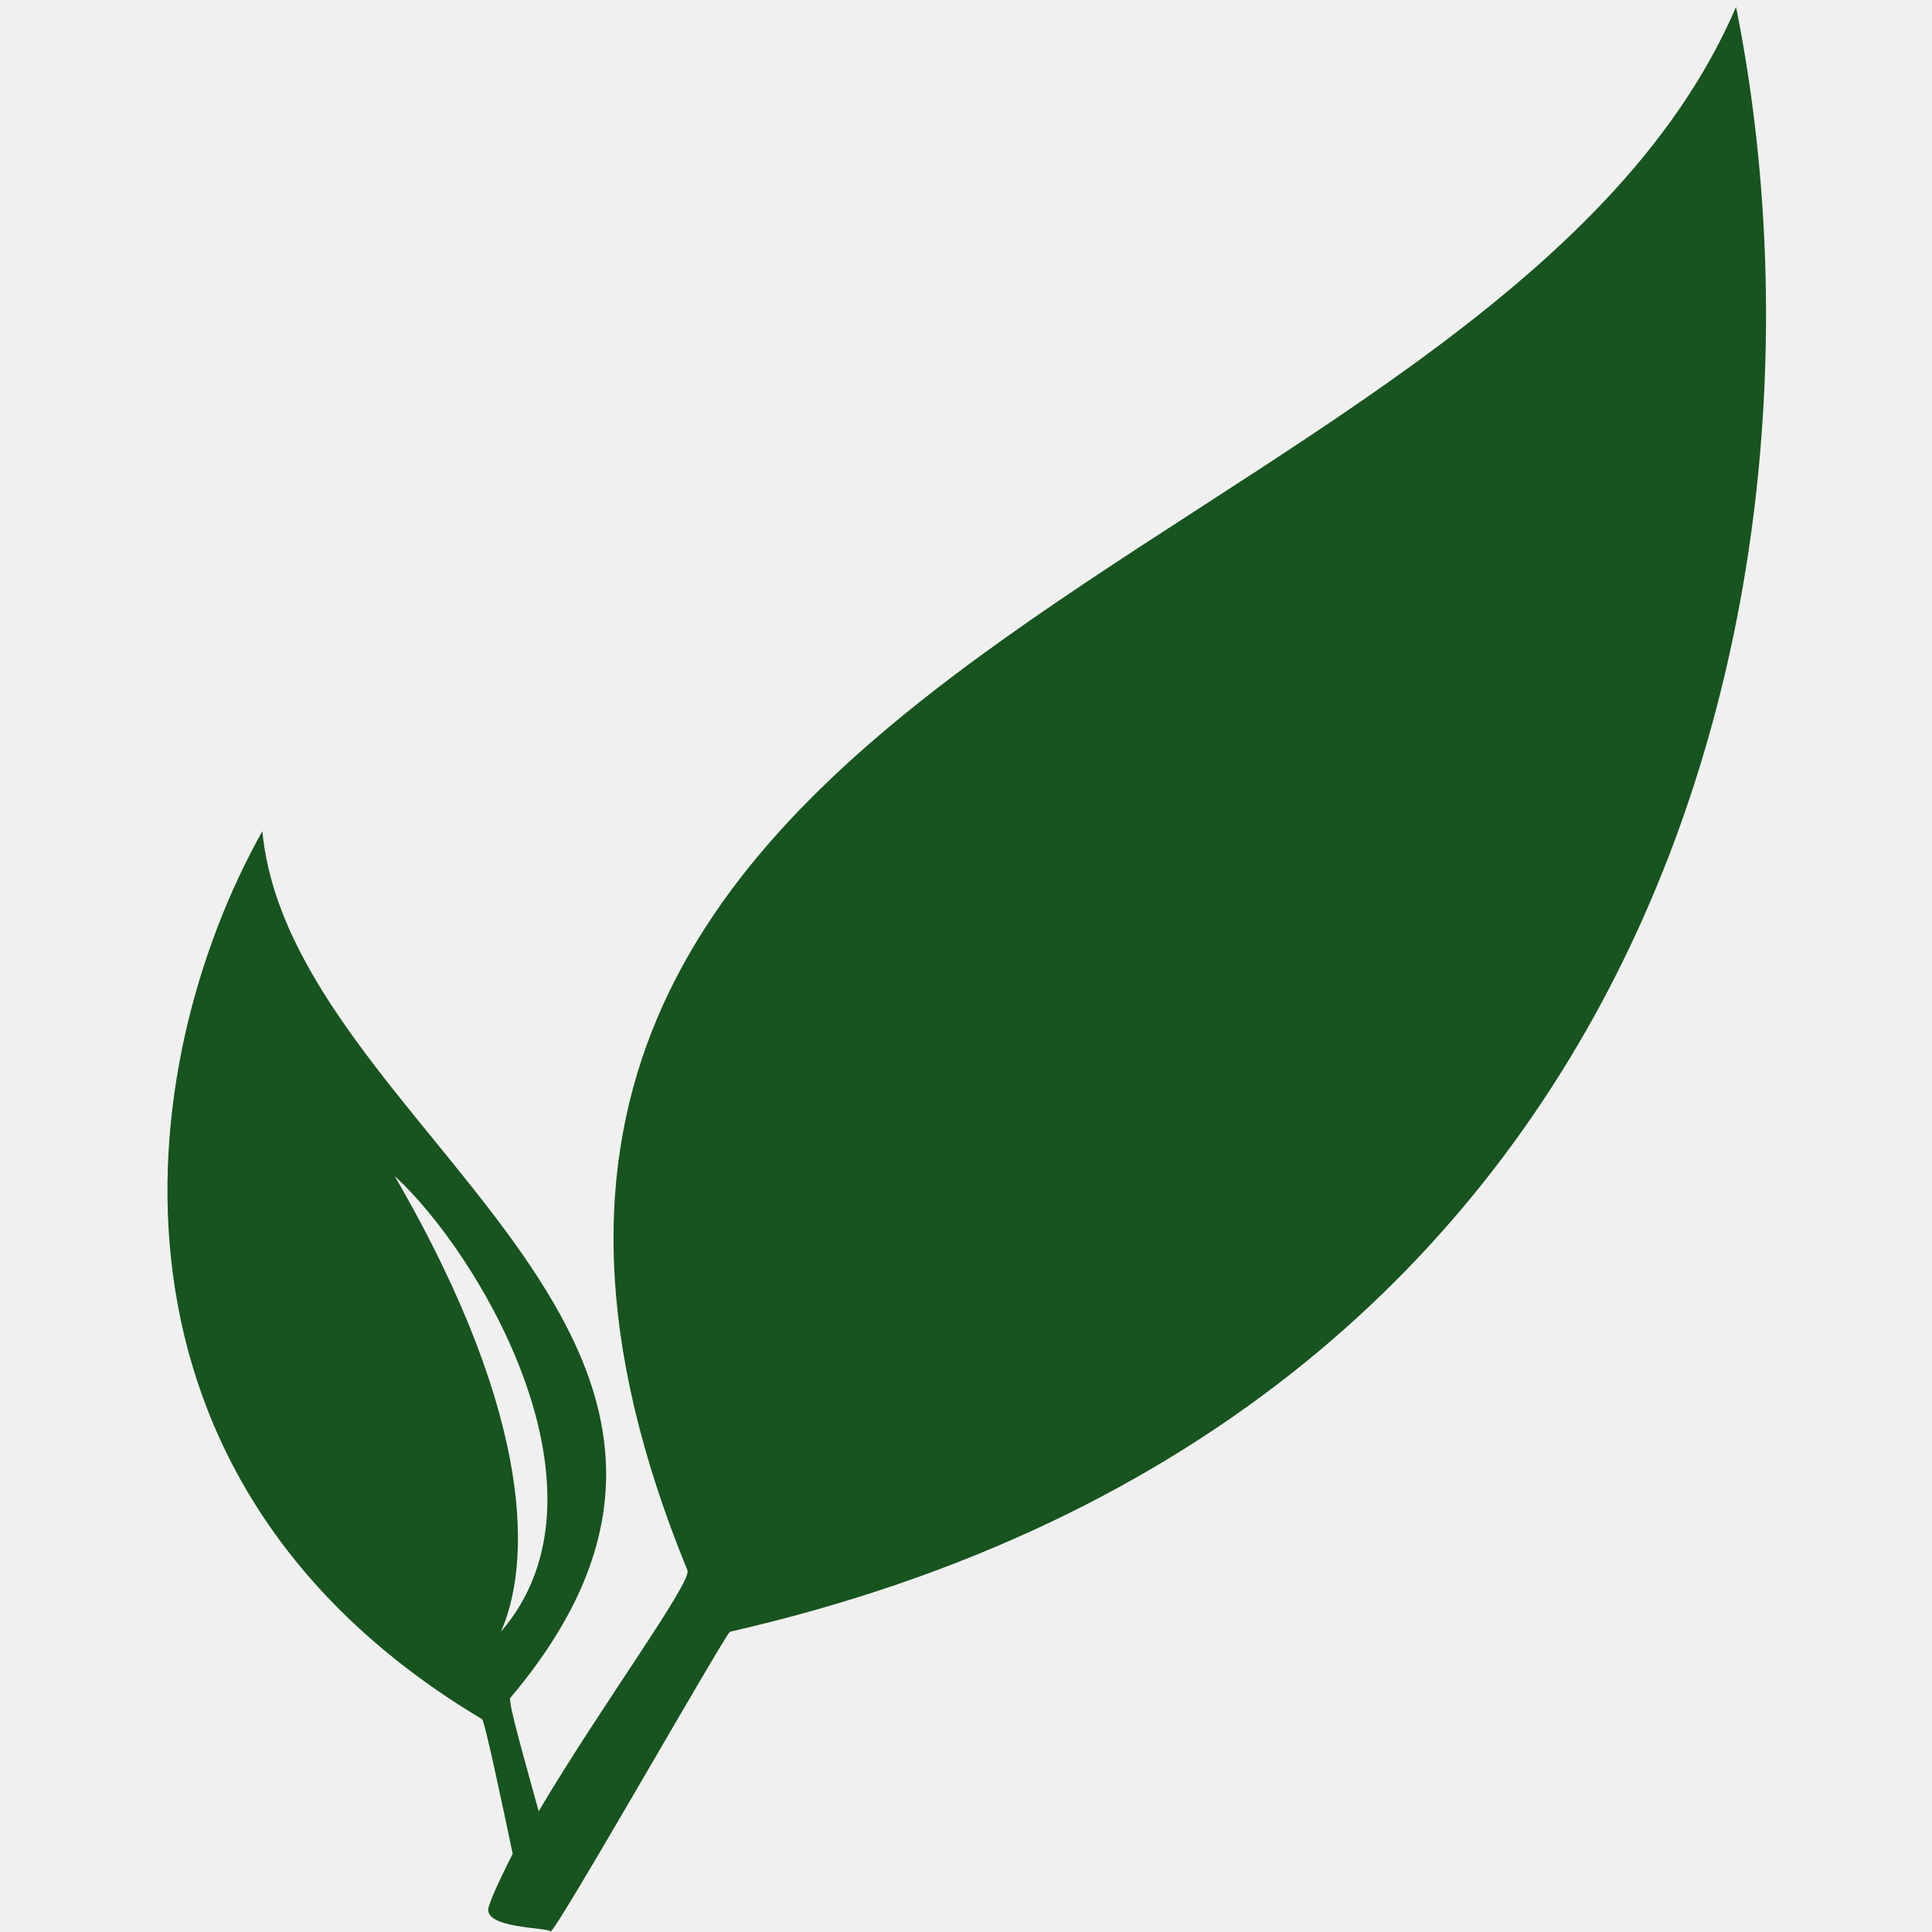
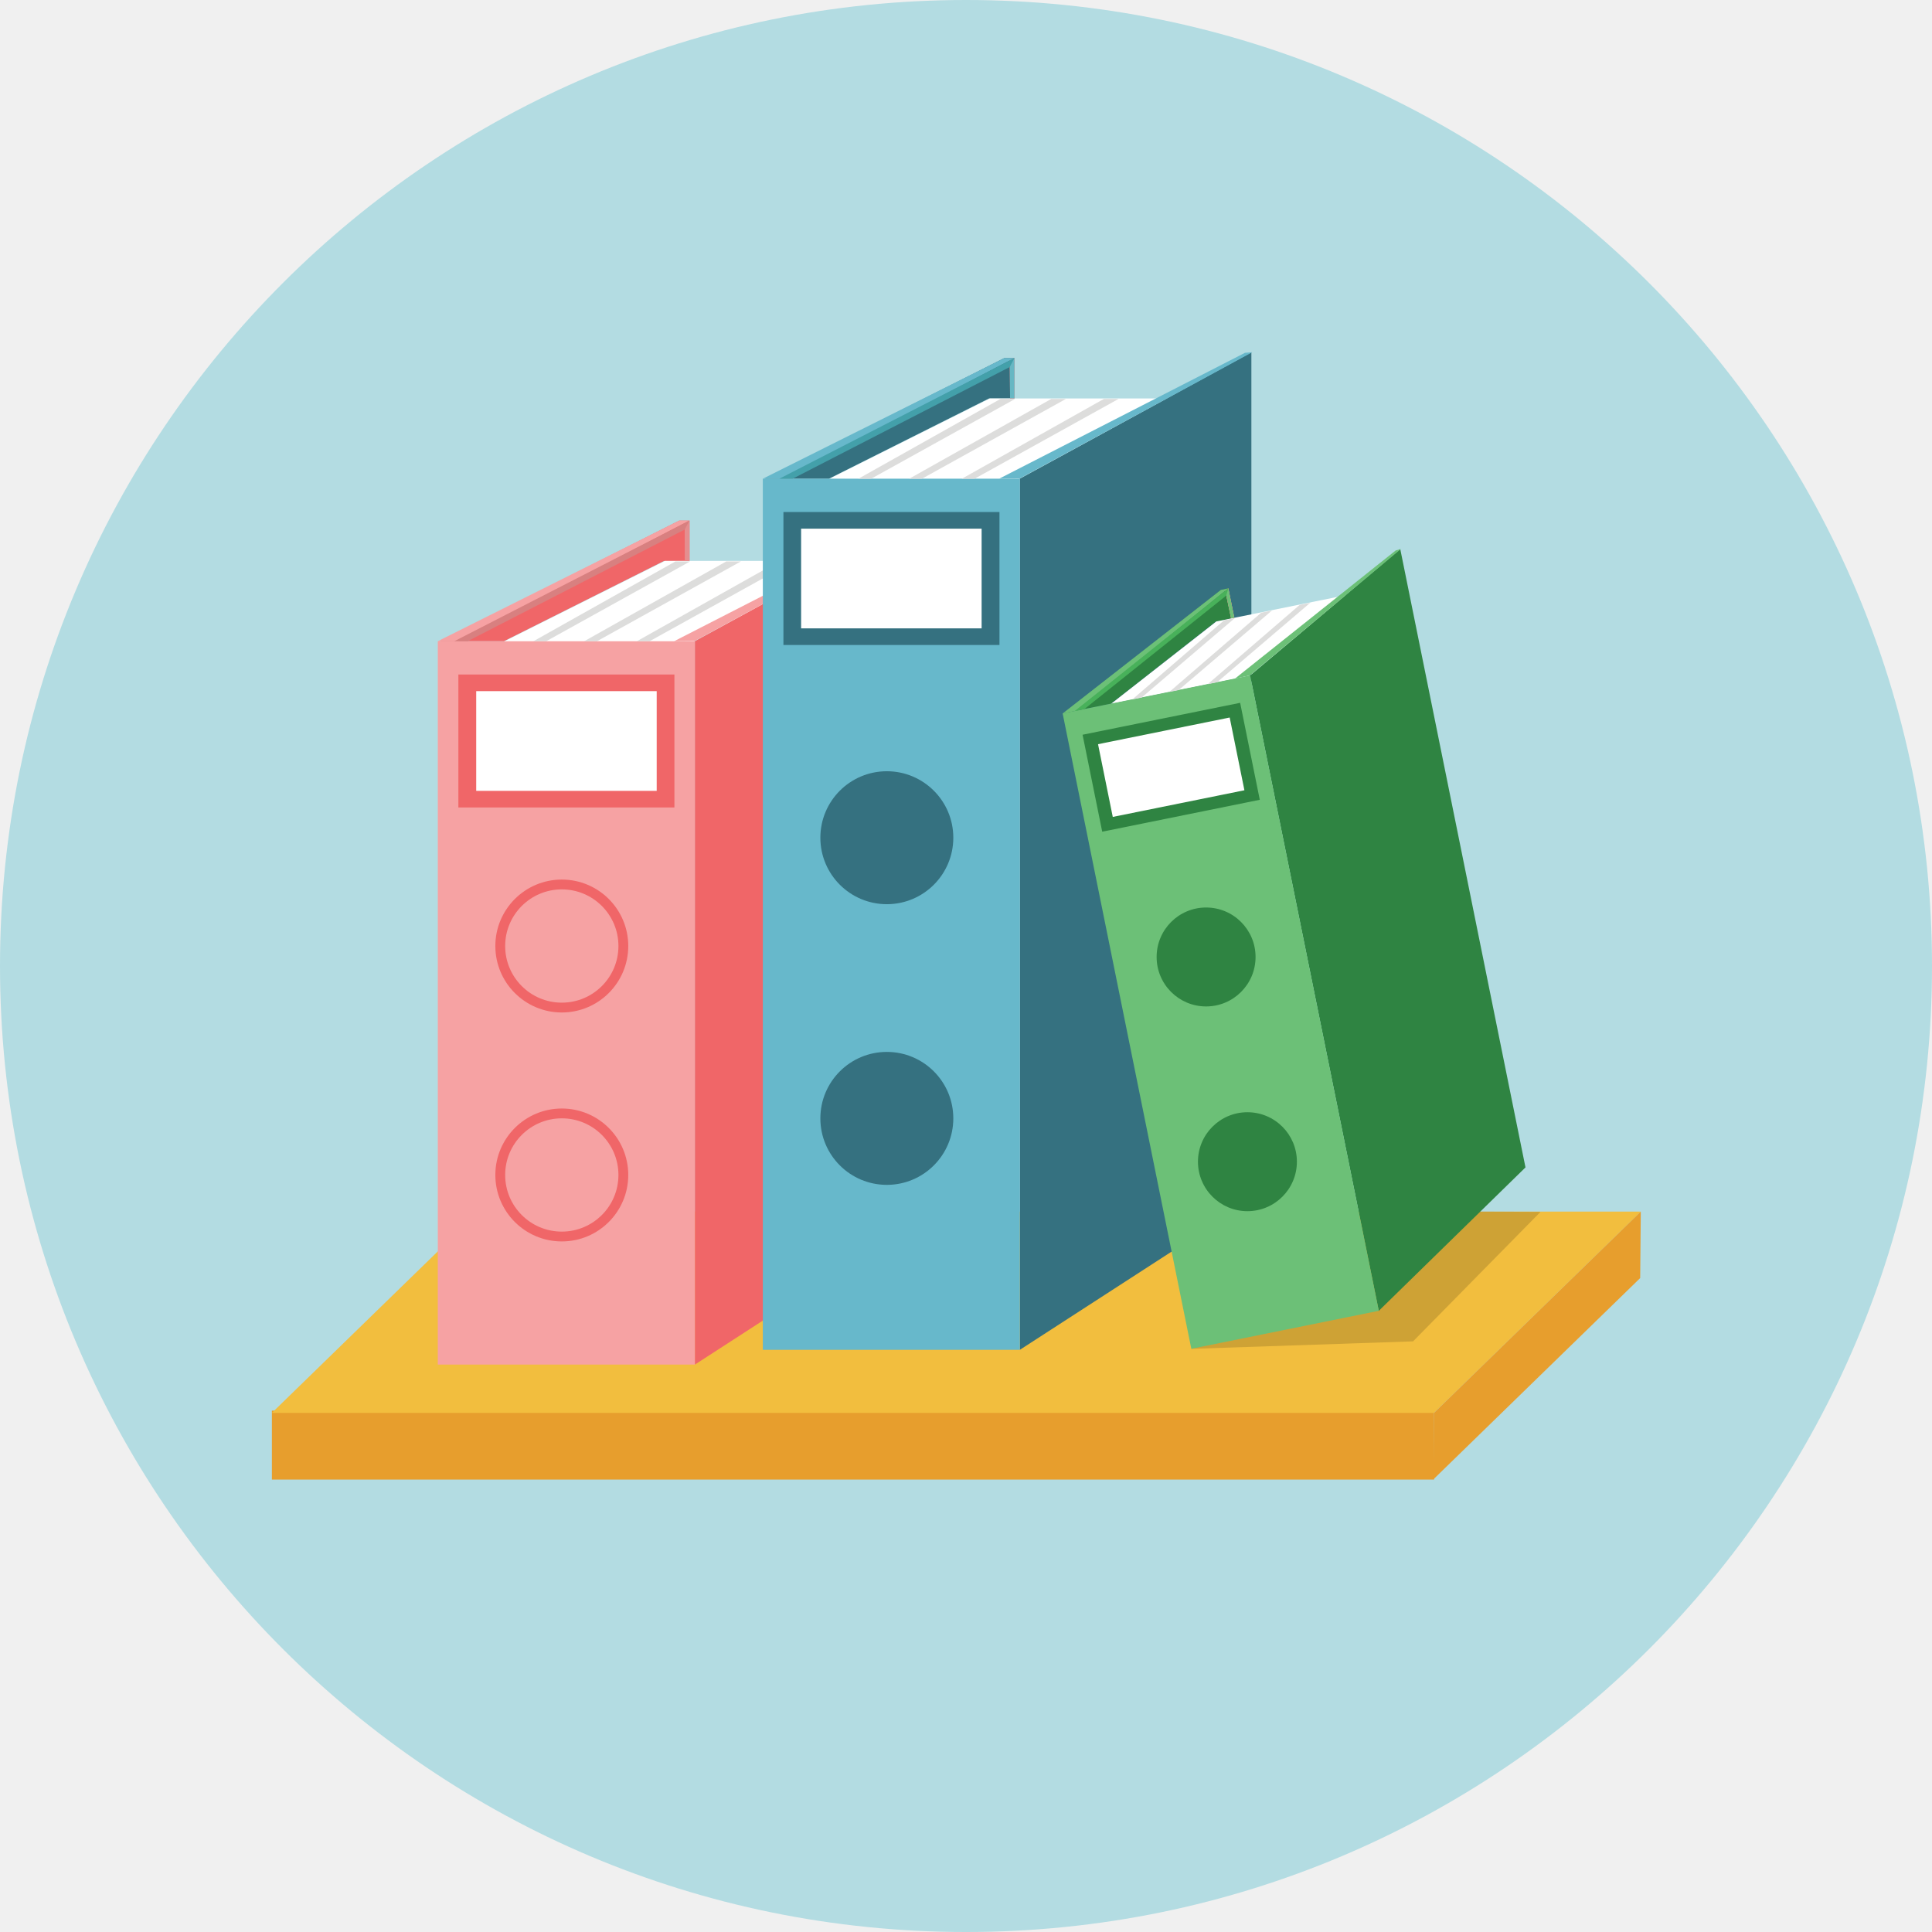
- <svg xmlns="http://www.w3.org/2000/svg" version="1.1" width="900" height="900" id="svg3923">
-   <defs id="defs3927" />
-   <g transform="matrix(10.6383,0,0,10.6383,106.383,-206.383)" id="g3921">
-     <defs id="SvgjsDefs1018" />
-     <g id="SvgjsG1019" featureKey="root" style="fill:#ffffff" />
-     <g id="SvgjsG1020" featureKey="symbol1" transform="matrix(0.1034156,0,0,0.1034156,-11.43874,18.04842)" style="fill:#17541f">
-       <defs id="defs3911" />
-       <g id="g3915">
-         <path d="M 231,798 C 227,779 219,741 218,741 49,640 69,465 125,365 c 12,126 235,213 105,367 -1,2 6,26 12,48 26,-44 65,-97 63,-102 C 145,288 645,258 749,16 c 47,234 -24,596 -426,688 -2,1 -73,126 -76,127 0,-2 -30,-1 -26,-11 2,-6 6,-14 10,-22 z M 330,625 C 267,476 452,312 544,271 356,439 324,564 330,625 Z m -104,79 c 51,-59 -9,-160 -45,-193 61,105 57,166 45,193 z" style="fill:#17541f" id="path3913" />
-       </g>
-     </g>
+ <svg xmlns="http://www.w3.org/2000/svg" version="1.1" id="Layer_1" viewBox="0 0 473.931 473.931" xml:space="preserve">
+   <circle style="fill:#B3DCE2;" cx="236.966" cy="236.966" r="236.966" />
+   <rect x="66.697" y="346.038" style="fill:#E79E2D;" width="285.085" height="16.909" />
+   <polygon style="fill:#F2BE3E;" points="351.77,346.584 66.697,346.584 117.431,297.212 402.497,297.212 " />
+   <polygon style="fill:#E79E2D;" points="351.77,346.584 351.621,362.891 402.348,313.515 402.497,297.212 " />
+   <polygon style="fill:#F06668;" points="169.116,137.611 169.116,127.703 166.617,127.71 107.972,157.292 123.628,157.289   162.879,137.611 " />
+   <polygon style="fill:#FFFFFF;" points="207.118,137.596 163.096,137.596 123.628,157.363 170.149,157.363 " />
+   <polygon style="fill:#F06668;" points="227.245,126.273 170.452,157.289 170.456,334.742 227.248,297.99 " />
+   <g>
+     <rect x="107.396" y="157.304" style="fill:#F6A2A3;" width="63.06" height="177.434" />
+     <polygon style="fill:#F6A2A3;" points="227.439,126.273 225.692,126.4 165.378,157.289 170.426,157.24  " />
+     <polygon style="fill:#F6A2A3;" points="166.617,127.71 107.396,157.289 112.447,157.292 169.068,127.703  " />
+   </g>
+   <g>
+     <polygon style="fill:#E58E8F;" points="168.05,137.551 169.128,137.551 169.128,127.703 167.994,128.327  " />
+     <polygon style="fill:#E58E8F;" points="168.05,137.551 169.128,137.551 169.128,127.703 167.994,128.327  " />
+     <polygon style="fill:#E58E8F;" points="168.05,137.551 169.128,137.551 169.128,127.703 167.994,128.327  " />
+   </g>
+   <polygon style="fill:#D88080;" points="169.116,127.703 111.448,157.292 114.711,157.292 167.964,129.903 " />
+   <g>
+     <polygon style="fill:#DDDDDC;" points="133.966,157.307 130.834,157.307 165.711,137.715 169.292,137.719  " />
+     <polygon style="fill:#DDDDDC;" points="146.419,157.307 143.291,157.307 178.171,137.715 181.752,137.719  " />
+     <polygon style="fill:#DDDDDC;" points="159.332,157.307 156.204,157.307 191.077,137.715 194.658,137.719  " />
+   </g>
+   <rect x="112.44" y="165.461" style="fill:#F06668;" width="52.998" height="32.617" />
+   <rect x="116.818" y="169.539" style="fill:#FFFFFF;" width="44.273" height="24.464" />
+   <circle style="fill:#F06668;" cx="137.813" cy="232.064" r="16.303" />
+   <circle style="fill:#F6A2A3;" cx="137.813" cy="232.064" r="13.893" />
+   <circle style="fill:#F06668;" cx="137.813" cy="288.228" r="16.303" />
+   <circle style="fill:#F6A2A3;" cx="137.813" cy="288.228" r="13.893" />
+   <polygon style="fill:#357180;" points="248.838,97.746 248.842,87.842 246.343,87.845 187.694,117.435 203.353,117.428   242.605,97.746 " />
+   <polygon style="fill:#FFFFFF;" points="286.843,97.739 242.818,97.739 203.353,117.503 249.867,117.506 " />
+   <polygon style="fill:#357180;" points="306.97,86.412 250.17,117.428 250.174,331.12 306.97,294.361 " />
+   <g>
+     <rect x="187.125" y="117.428" style="fill:#67B8CB;" width="63.056" height="213.692" />
+     <polygon style="fill:#67B8CB;" points="307.161,86.412 305.414,86.539 245.1,117.428 250.152,117.379  " />
+     <polygon style="fill:#67B8CB;" points="246.343,87.845 187.122,117.428 192.169,117.435 248.79,87.842  " />
+   </g>
+   <g>
+     <polygon style="fill:#E58E8F;" points="247.776,97.69 248.85,97.69 248.85,87.842 247.716,88.463  " />
+     <polygon style="fill:#E58E8F;" points="247.776,97.69 248.85,97.69 248.85,87.842 247.716,88.463  " />
+   </g>
+   <polygon style="fill:#67B7C3;" points="247.776,97.69 248.85,97.69 248.85,87.842 247.716,88.463 " />
+   <polygon style="fill:#43A0AA;" points="248.842,87.842 191.17,117.435 194.433,117.435 247.682,90.038 " />
+   <g>
+     <polygon style="fill:#DDDDDC;" points="213.684,117.446 210.556,117.446 245.437,97.851 249.018,97.858  " />
+     <polygon style="fill:#DDDDDC;" points="226.141,117.446 223.016,117.446 257.897,97.851 261.478,97.858  " />
+     <polygon style="fill:#DDDDDC;" points="239.054,117.446 235.929,117.446 270.802,97.851 274.383,97.858  " />
+   </g>
+   <rect x="192.177" y="125.603" style="fill:#357180;" width="52.998" height="32.613" />
+   <rect x="196.517" y="129.686" style="fill:#FFFFFF;" width="44.28" height="24.456" />
+   <g>
+     <circle style="fill:#357180;" cx="217.546" cy="205.497" r="16.307" />
+     <circle style="fill:#357180;" cx="217.546" cy="274.346" r="16.307" />
+   </g>
+   <polygon style="opacity:0.15;enable-background:new    ;" points="377.888,297.283 346.633,329.043 292.224,330.88 324.01,297.006   " />
+   <polygon style="fill:#2F8442;" points="302.776,151.556 301.313,144.335 299.487,144.709 261.085,174.939 272.509,172.63   298.226,152.48 " />
+   <polygon style="fill:#FFFFFF;" points="330.487,145.936 298.379,152.439 272.516,172.678 306.443,165.812 " />
+   <polygon style="fill:#2F8442;" points="343.494,134.703 306.656,165.711 338.218,321.563 374.21,286.372 " />
+   <g>
+     <rect x="219.942" y="224.815" transform="matrix(0.1985 0.9801 -0.9801 0.1985 483.3493 -94.4956)" style="fill:#6CC077;" width="159.017" height="46.929" />
+     <polygon style="fill:#6CC077;" points="343.632,134.677 342.382,135.025 302.952,166.463 306.626,165.678  " />
+     <polygon style="fill:#6CC077;" points="299.487,144.709 260.662,175.025 264.348,174.28 301.272,144.338  " />
+   </g>
+   <g>
+     <polygon style="fill:#E58E8F;" points="301.99,151.672 302.776,151.511 301.316,144.331 300.583,144.948  " />
+     <polygon style="fill:#E58E8F;" points="301.99,151.672 302.776,151.511 301.316,144.331 300.583,144.948  " />
+   </g>
+   <polygon style="fill:#6CC077;" points="301.99,151.672 302.776,151.511 301.316,144.331 300.583,144.948 " />
+   <polygon style="fill:#48B15A;" points="301.313,144.335 263.622,174.433 266.005,173.947 300.796,146.108 " />
+   <g>
+     <polygon style="fill:#DDDDDC;" points="280.045,171.114 277.762,171.578 300.31,152.136 302.918,151.609  " />
+     <polygon style="fill:#DDDDDC;" points="289.126,169.277 286.847,169.737 309.391,150.295 312.007,149.771  " />
+     <polygon style="fill:#DDDDDC;" points="298.544,167.369 296.265,167.829 318.809,148.394 321.417,147.859  " />
+   </g>
+   <rect x="267.578" y="176.078" transform="matrix(-0.9801 0.1985 -0.1985 -0.9801 606.2376 315.6509)" style="fill:#2F8442;" width="39.438" height="24.269" />
+   <rect x="270.834" y="179.103" transform="matrix(-0.9801 0.1985 -0.1985 -0.9801 606.2585 315.633)" style="fill:#FFFFFF;" width="32.95" height="18.204" />
+   <g>
+     <circle style="fill:#2F8442;" cx="295.861" cy="234.751" r="12.135" />
+     <circle style="fill:#2F8442;" cx="306.001" cy="284.972" r="12.135" />
  </g>
</svg>
